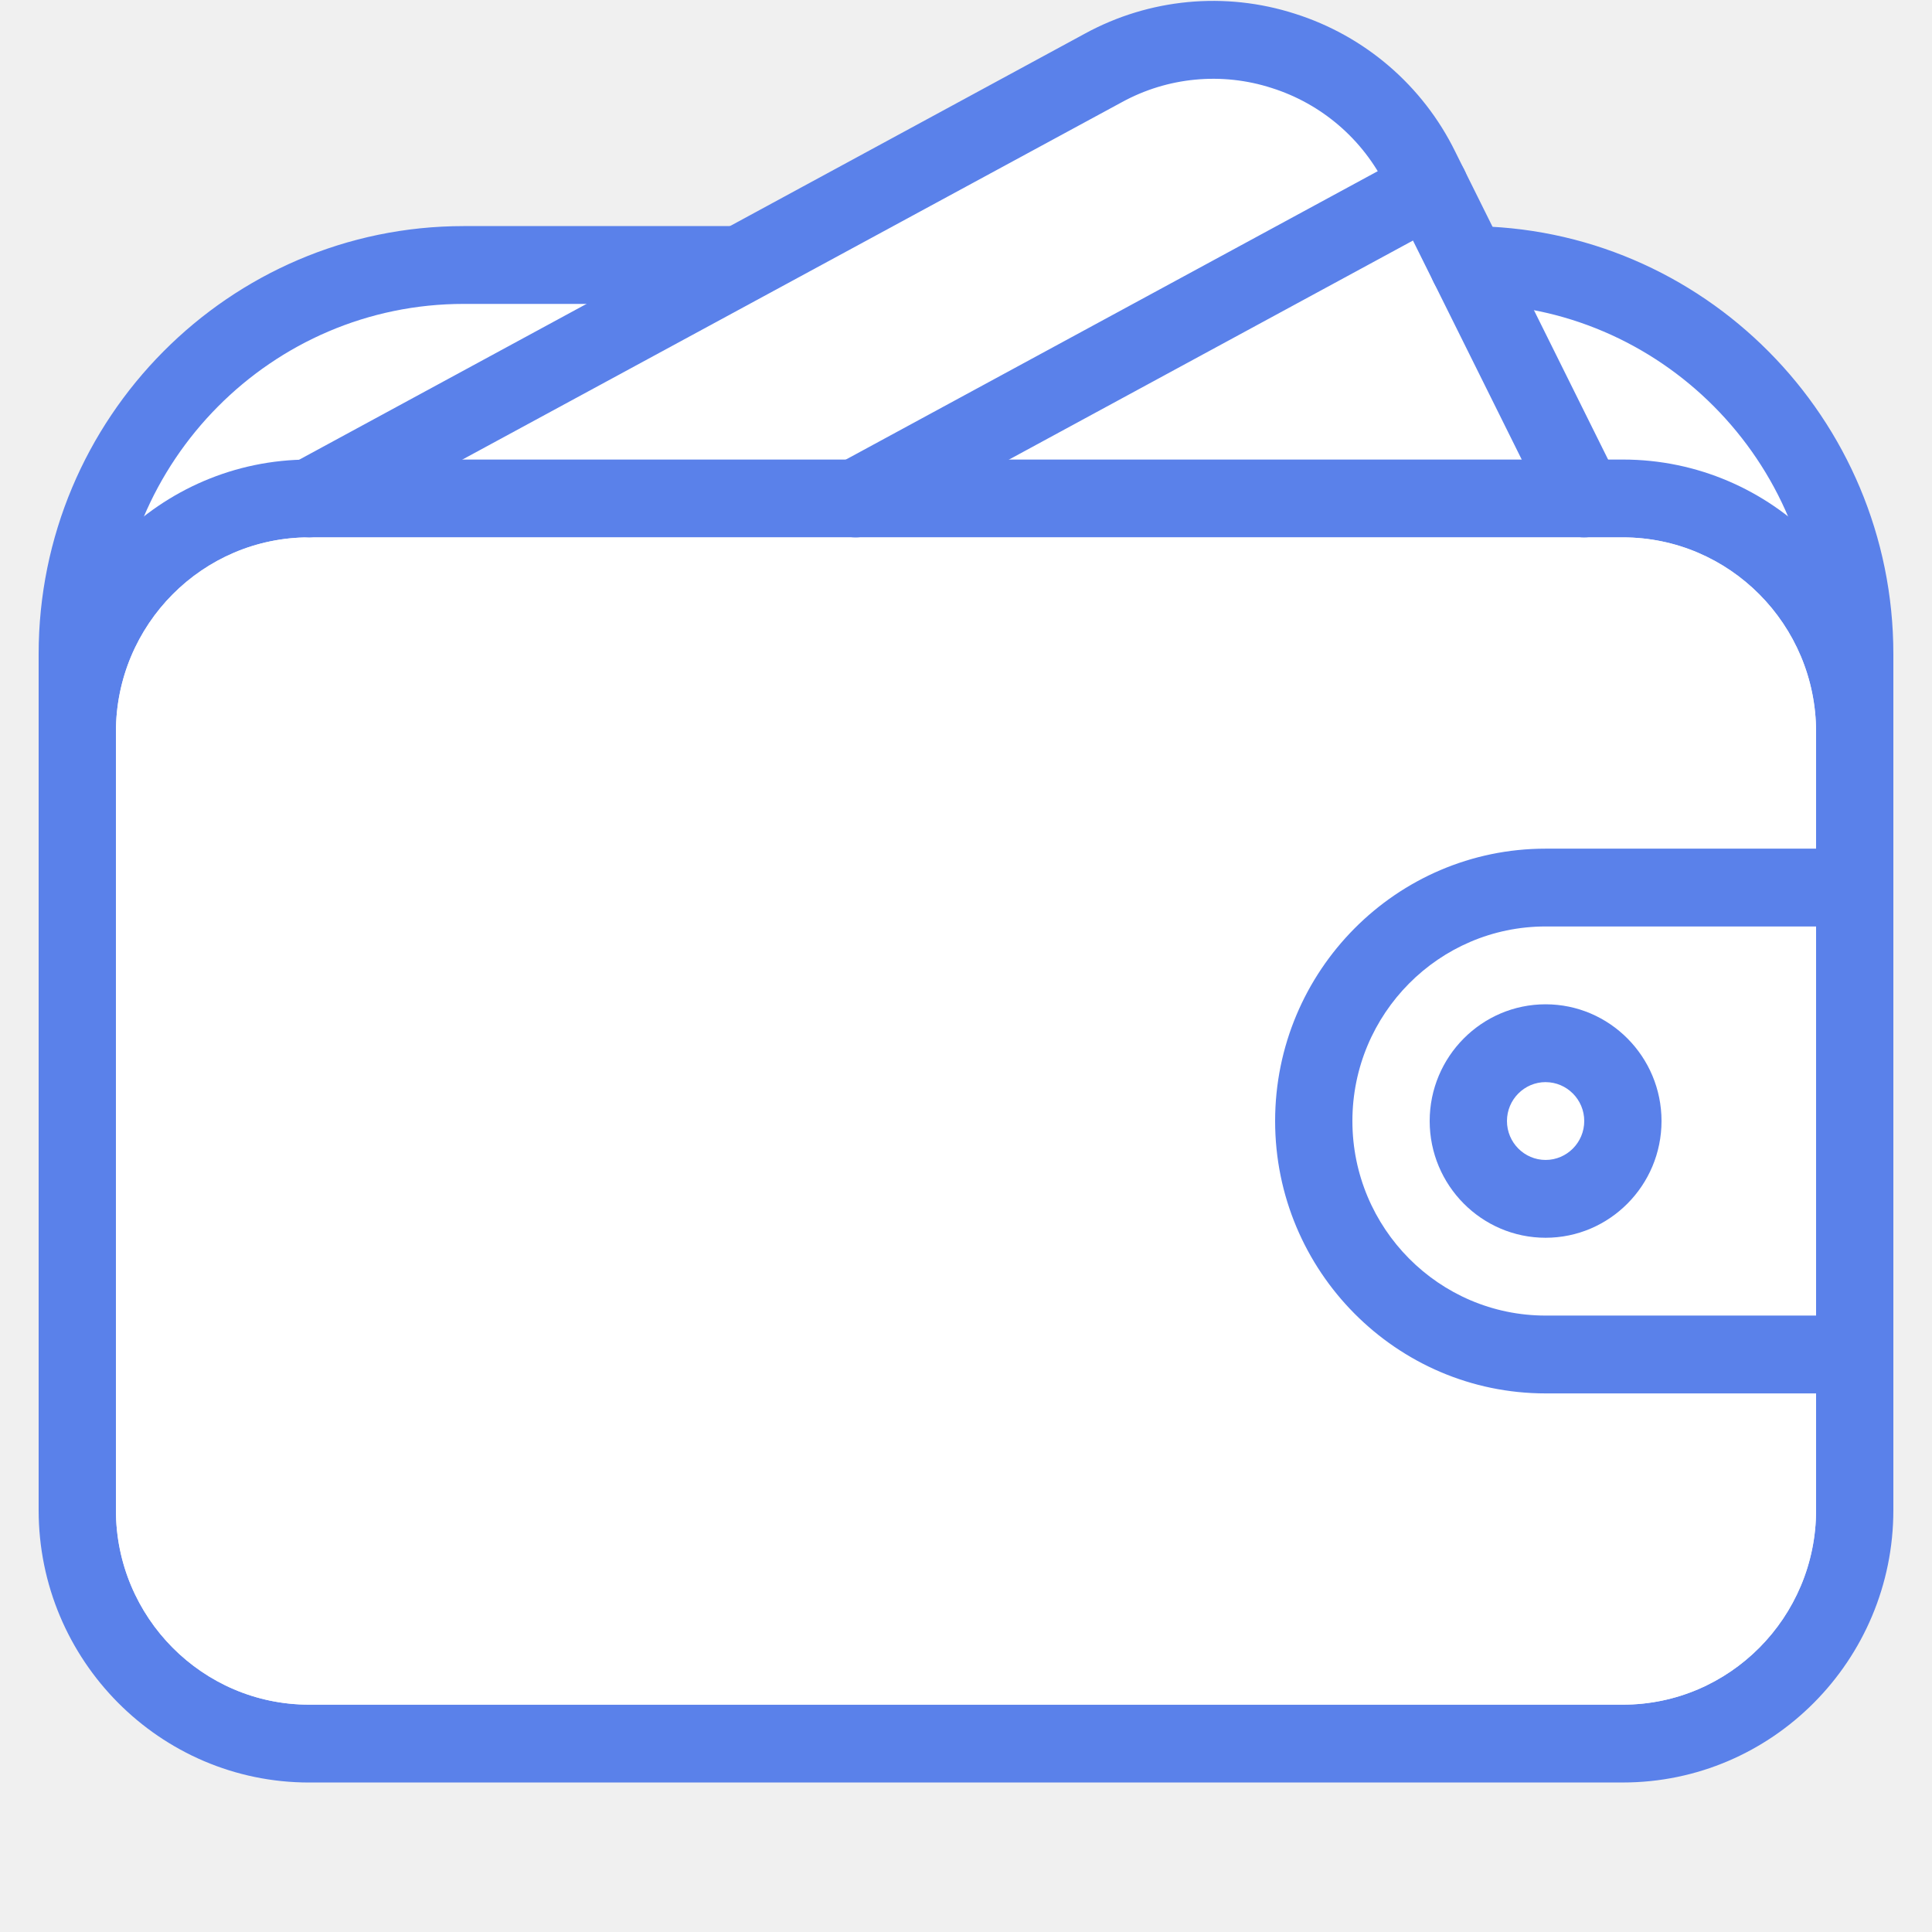
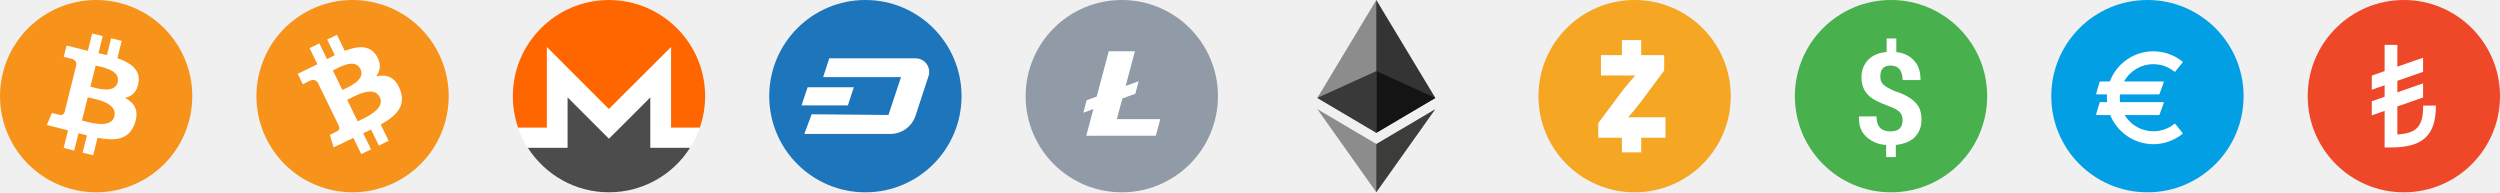
- <svg xmlns="http://www.w3.org/2000/svg" width="80" height="80" viewBox="0 0 80 80">
+ <svg xmlns="http://www.w3.org/2000/svg" width="390" height="30" viewBox="0 0 390 30">
  <g fill="none" fill-rule="evenodd">
-     <path fill="none" d="M0 0h80v80H0z" />
-     <path fill="#FFF" d="M4.178 21.728l3.435-5.489 5.451-3.813 7.206-1.2h10.079L37.976 6.9l5.353-2.745 3.939-1.695h6.84l1.732 1.695 1.6 2.745 2.205 2.987 8.786 3.99 5.55 4.38 1.434 3.47H10.328z" />
-     <path fill="#5A81EA" fill-rule="nonzero" d="M67.2 73.81H12.8c-6.176 0-11.2-5.06-11.2-11.279V30.308c0-6.22 5.024-11.279 11.2-11.279h54.4c6.176 0 11.2 5.06 11.2 11.279V62.53c0 6.22-5.024 11.279-11.2 11.279zM12.8 22.252c-4.413 0-8 3.615-8 8.056V62.53c0 4.44 3.587 8.056 8 8.056h54.4c4.413 0 8-3.615 8-8.056V30.308c0-4.44-3.587-8.056-8-8.056H12.8z" />
-     <path fill="#FFF" d="M12.8 22.252c-4.413 0-8 3.615-8 8.056V62.53c0 4.44 3.587 8.056 8 8.056h54.4c4.413 0 8-3.615 8-8.056V30.308c0-4.44-3.587-8.056-8-8.056H12.8z" />
-     <path fill="#5A81EA" fill-rule="nonzero" d="M64 51.253c-2.646 0-4.8-2.169-4.8-4.834 0-2.664 2.154-4.833 4.8-4.833s4.8 2.169 4.8 4.833c0 2.665-2.154 4.834-4.8 4.834zm0-6.445c-.88 0-1.6.722-1.6 1.611 0 .89.72 1.612 1.6 1.612.88 0 1.6-.722 1.6-1.612 0-.889-.72-1.61-1.6-1.61z" />
-     <path fill="#5A81EA" fill-rule="nonzero" d="M76.8 57.698H64c-6.176 0-11.2-5.06-11.2-11.279S57.824 35.141 64 35.141h12.8c.883 0 1.6.722 1.6 1.611v19.335c0 .889-.717 1.61-1.6 1.61zM64 38.363c-4.413 0-8 3.616-8 8.056 0 4.44 3.587 8.056 8 8.056h11.2V38.363H64zm1.6-16.111a1.598 1.598 0 0 1-1.43-.89L57.395 7.72a7.94 7.94 0 0 0-4.739-4.077 7.873 7.873 0 0 0-6.205.59L13.558 22.058a1.594 1.594 0 0 1-2.166-.654 1.615 1.615 0 0 1 .65-2.181L44.928 1.39a11.072 11.072 0 0 1 8.691-.822 11.13 11.13 0 0 1 6.637 5.707l6.774 13.644a1.62 1.62 0 0 1-.716 2.162 1.58 1.58 0 0 1-.714.17z" />
-     <path fill="#5A81EA" fill-rule="nonzero" d="M35.427 22.252c-.57 0-1.12-.307-1.408-.848a1.616 1.616 0 0 1 .65-2.181l23.773-12.89a1.6 1.6 0 0 1 2.17.657c.418.783.127 1.76-.65 2.182l-23.773 12.89c-.243.128-.506.19-.762.19zM3.2 31.919c-.883 0-1.6-.722-1.6-1.611v-3.223c0-9.773 7.898-17.723 17.6-17.723h11.2c.883 0 1.6.722 1.6 1.611 0 .89-.717 1.611-1.6 1.611H19.2c-7.94 0-14.4 6.506-14.4 14.501v3.223c0 .889-.717 1.61-1.6 1.61zm73.6 0c-.883 0-1.6-.722-1.6-1.611v-3.223c0-7.995-6.46-14.5-14.4-14.5-.883 0-1.6-.722-1.6-1.612 0-.89.717-1.61 1.6-1.61 9.702 0 17.6 7.949 17.6 17.722v3.223c0 .889-.717 1.61-1.6 1.61z" />
+     <g transform="translate(80)">
+       <path fill="none" d="M0 0h30v30H0z" />
+       <circle cx="15" cy="15" r="15" fill="#FFF" />
+       <path fill="#4C4C4C" d="M14.995 30c-5.317 0-9.96-2.763-12.655-6.942h6.203v-7.863l6.452 6.446 6.452-6.446v7.863h6.203A14.973 14.973 0 0 1 14.995 30z" />
+       <path fill="#F60" d="M30 14.982a14.9 14.9 0 0 1-.823 4.924h-4.49V7.332l-9.705 9.67-9.67-9.67v12.574H.816A14.953 14.953 0 0 1 0 14.982C0 6.73 6.73 0 14.982 0 23.27 0 30 6.73 30 14.982z" />
+     </g>
+     <path d="M120 0h30v30h-30z" />
+     <path fill="#1D75BC" fill-rule="nonzero" d="M135 0c-8.284 0-15 6.716-15 15 0 8.284 6.716 15 15 15 8.284 0 15-6.716 15-15a15 15 0 0 0-15-15z" />
+     <path fill="#FFF" d="M125.99 13.615h7.203l-.923 2.824h-7.229z" />
+     <path fill="#FFF" d="M144.844 11.887l-2.02 6.16a4.153 4.153 0 0 1-3.945 2.85h-13.404l1.141-3.07 11.984.107 1.957-5.897h-12.148l.952-2.934h13.477a2.11 2.11 0 0 1 2.006 2.784z" />
+     <g fill-rule="nonzero">
+       <path fill="#909BA7" d="M175 0c-8.284 0-15 6.716-15 15 0 8.284 6.716 15 15 15 8.284 0 15-6.716 15-15 0-8.284-6.716-15-15-15z" />
+       <path fill="#FFF" d="M180.305 21.175H169.46l1.107-4.161-1.567.572.518-1.952 1.569-.573L172.966 8h4.075l-1.437 5.41 1.994-.728.018.047-.504 1.894-2.026.74-.856 3.222H181z" />
+     </g>
+     <path fill="none" d="M200 0h30v30h-30z" />
+     <g fill-rule="nonzero">
+       <path fill="#343434" d="M214.706 0l-.201.683v19.833l.2.2 9.207-5.441z" />
+       <path fill="#8C8C8C" d="M214.706 0L205.5 15.275l9.206 5.441v-9.625z" />
+       <path fill="#3C3C3B" d="M214.706 22.46l-.113.138v7.064l.113.331 9.211-12.972z" />
+       <path fill="#8C8C8C" d="M214.706 29.993V22.46l-9.206-5.438z" />
+       <path fill="#141414" d="M214.706 20.716l9.206-5.441-9.206-4.184z" />
+       <path fill="#393939" d="M205.5 15.275l9.206 5.441v-9.625z" />
+     </g>
+     <path fill="none" d="M0 0h30v30H0z" />
+     <path fill="#F7931A" fill-rule="nonzero" d="M29.551 18.628c-2.004 8.036-10.143 12.927-18.181 10.923C3.336 27.547-1.555 19.408.45 11.373 2.451 3.337 10.591-1.555 18.626.45c8.037 2.003 12.928 10.143 10.924 18.18z" />
+     <path fill="#FFF" fill-rule="nonzero" d="M21.612 12.863c.298-1.996-1.222-3.069-3.3-3.785l.674-2.703-1.646-.41-.656 2.632a67.24 67.24 0 0 0-1.319-.31l.66-2.65-1.644-.41-.675 2.703c-.358-.082-.71-.162-1.05-.247v-.009l-2.269-.566-.438 1.757s1.221.28 1.196.298c.666.166.786.607.766.957l-.767 3.08c.046.012.105.028.17.055l-.173-.043-1.076 4.314c-.082.203-.289.507-.755.391.017.024-1.196-.298-1.196-.298l-.817 1.883 2.142.534c.398.1.789.204 1.173.303l-.68 2.735 1.643.41.675-2.706c.45.122.885.235 1.312.34l-.672 2.694 1.645.41.682-2.73c2.807.531 4.917.317 5.805-2.221.716-2.044-.035-3.223-1.512-3.992 1.075-.248 1.886-.955 2.102-2.416zm-3.76 5.273c-.51 2.044-3.95.94-5.067.662l.904-3.623c1.116.278 4.694.83 4.162 2.961zm.508-5.302c-.464 1.859-3.328.914-4.257.682l.819-3.285c.929.231 3.921.664 3.438 2.603z" />
+     <g>
+       <path fill="none" d="M40 0h30v30H40z" />
+       <path fill="#F7931A" fill-rule="nonzero" d="M69.551 18.628c-2.004 8.036-10.143 12.927-18.181 10.923-8.034-2.004-12.925-10.143-10.92-18.178C42.451 3.337 50.591-1.555 58.626.45c8.037 2.003 12.928 10.143 10.924 18.18z" />
+       <path fill="#FFF" fill-rule="nonzero" d="M58.745 8.71c-1.054-1.721-2.908-1.566-4.96-.779l-1.222-2.504-1.524.744 1.19 2.438a67.24 67.24 0 0 0-1.21.61L49.82 6.765l-1.524.743 1.221 2.504c-.327.168-.648.332-.964.487l-.004-.008-2.103 1.025.795 1.628s1.115-.57 1.106-.54c.618-.302.994-.041 1.203.24l1.392 2.853a1.34 1.34 0 0 1 .166-.068c-.05.025-.105.05-.16.078l1.948 3.997c.068.208.105.574-.326.785.028.007-1.109.54-1.109.54l.585 1.968 1.984-.967c.37-.18.736-.351 1.093-.523l1.237 2.533 1.523-.743-1.223-2.506c.423-.196.83-.39 1.224-.582l1.216 2.495 1.525-.744-1.233-2.529c2.492-1.398 3.97-2.918 3.02-5.433-.766-2.026-2.1-2.446-3.725-2.086.665-.881.83-1.944.057-3.202zm.51 6.456c.923 1.893-2.423 3.259-3.456 3.764l-1.637-3.356c1.034-.504 4.129-2.382 5.092-.408zm-3.02-4.388c.84 1.722-1.961 2.84-2.822 3.26l-1.485-3.045c.86-.42 3.431-2.012 4.307-.215z" />
+     </g>
+     <g transform="translate(360)">
+       <path fill="none" d="M0 0h30v30H0z" />
+       <circle cx="15" cy="15" r="15" fill="#EF4829" />
+       <path fill="#FFF" fill-rule="nonzero" d="M12 15.095v-1.793L10 14v-2.207l2-.698V7h1.984v3.402L18 9v2.207l-4.016 1.402v1.793L18 13v2.207l-4.016 1.402v4.365c3.043-.173 4.032-1.263 4.032-4.5H20C20 21.259 17.825 23 12.992 23H12v-5.698L10 18v-2.207l2-.698z" />
+     </g>
+     <g transform="translate(240)">
+       <path fill="none" d="M0 0h30v30H0z" />
+       <circle cx="15" cy="15" r="15" fill="#F5A623" fill-rule="nonzero" />
+       <path fill="#FFF" fill-rule="nonzero" d="M9.33 19.198l3.8-5.086a59.776 59.776 0 0 1 1.923-2.291v-.053H9.748V8.6h9.868v2.396l-3.627 4.876c-.664.846-1.285 1.66-1.971 2.37v.053h5.8v3.19H9.329v-2.287z" />
+       <path fill="#FFF" fill-rule="nonzero" d="M13.016 6.251h3.011v2.837h-3.011zM13.016 20.932h3.011v2.837h-3.011z" />
+     </g>
+     <g fill-rule="nonzero">
+       <path fill="#48B04C" d="M295 0c-8.284 0-15 6.716-15 15 0 8.284 6.716 15 15 15 8.284 0 15-6.716 15-15 0-8.284-6.716-15-15-15z" />
+       <path fill="#FFF" d="M290.01 18.233v-.076h2.718c0 .83.226 1.435.604 1.812.377.378.906.529 1.586.529.604 0 1.132-.151 1.434-.453.302-.302.453-.755.453-1.284 0-.528-.15-.981-.453-1.283-.302-.302-.83-.605-1.66-.907-1.436-.528-2.568-1.057-3.248-1.736-.68-.68-1.057-1.586-1.057-2.794 0-1.133.378-1.963 1.057-2.719.68-.68 1.661-1.132 2.87-1.208V6h1.51v2.114c1.208.151 2.114.604 2.794 1.36.68.755.981 1.736.981 2.944v.076h-2.794c0-.68-.15-1.284-.453-1.661-.302-.378-.755-.604-1.359-.604s-1.057.15-1.284.453c-.302.302-.377.755-.377 1.283 0 .529.15.906.453 1.208.302.303.83.605 1.661.982 1.435.453 2.568 1.057 3.247 1.737.755.68 1.057 1.586 1.057 2.794 0 1.132-.377 2.038-1.057 2.718-.68.68-1.661 1.057-2.945 1.208V24.5h-1.51v-1.888c-1.284-.075-2.265-.528-3.096-1.283-.83-.756-1.208-1.813-1.133-3.172v.076z" />
+     </g>
+     <g fill-rule="nonzero">
+       <path fill="#029FE4" d="M335 0c-8.284 0-15 6.716-15 15 0 8.284 6.716 15 15 15 8.284 0 15-6.716 15-15 0-8.284-6.716-15-15-15z" />
+       <path fill="#FFF" d="M329.134 12.708h-1.486a.111.111 0 0 0-.106.08l-.537 1.79a.112.112 0 0 0 .017.099c.02.028.054.045.089.045h1.584a7.363 7.363 0 0 0-.023.524c0 .227.017.457.038.687h-1.062a.111.111 0 0 0-.106.079l-.537 1.791a.111.111 0 0 0 .106.143h2.085c1.098 2.722 3.788 4.547 6.722 4.547 1.647 0 3.26-.568 4.54-1.6a.11.11 0 0 0 .017-.155l-1.123-1.396a.11.11 0 0 0-.156-.017 5.173 5.173 0 0 1-3.278 1.154 5.236 5.236 0 0 1-4.47-2.533h5.336a.11.11 0 0 0 .104-.073l.657-1.791a.112.112 0 0 0-.013-.102.11.11 0 0 0-.091-.047h-6.708a5.265 5.265 0 0 1-.048-.687c0-.173.014-.349.031-.524h6.068a.11.11 0 0 0 .104-.073l.657-1.791a.11.11 0 0 0-.104-.15h-6.087a5.21 5.21 0 0 1 4.564-2.695c1.207 0 2.34.4 3.278 1.154a.11.11 0 0 0 .156-.017l1.123-1.395a.111.111 0 0 0-.017-.157A7.264 7.264 0 0 0 335.918 8a7.271 7.271 0 0 0-6.784 4.708z" />
+     </g>
  </g>
</svg>
